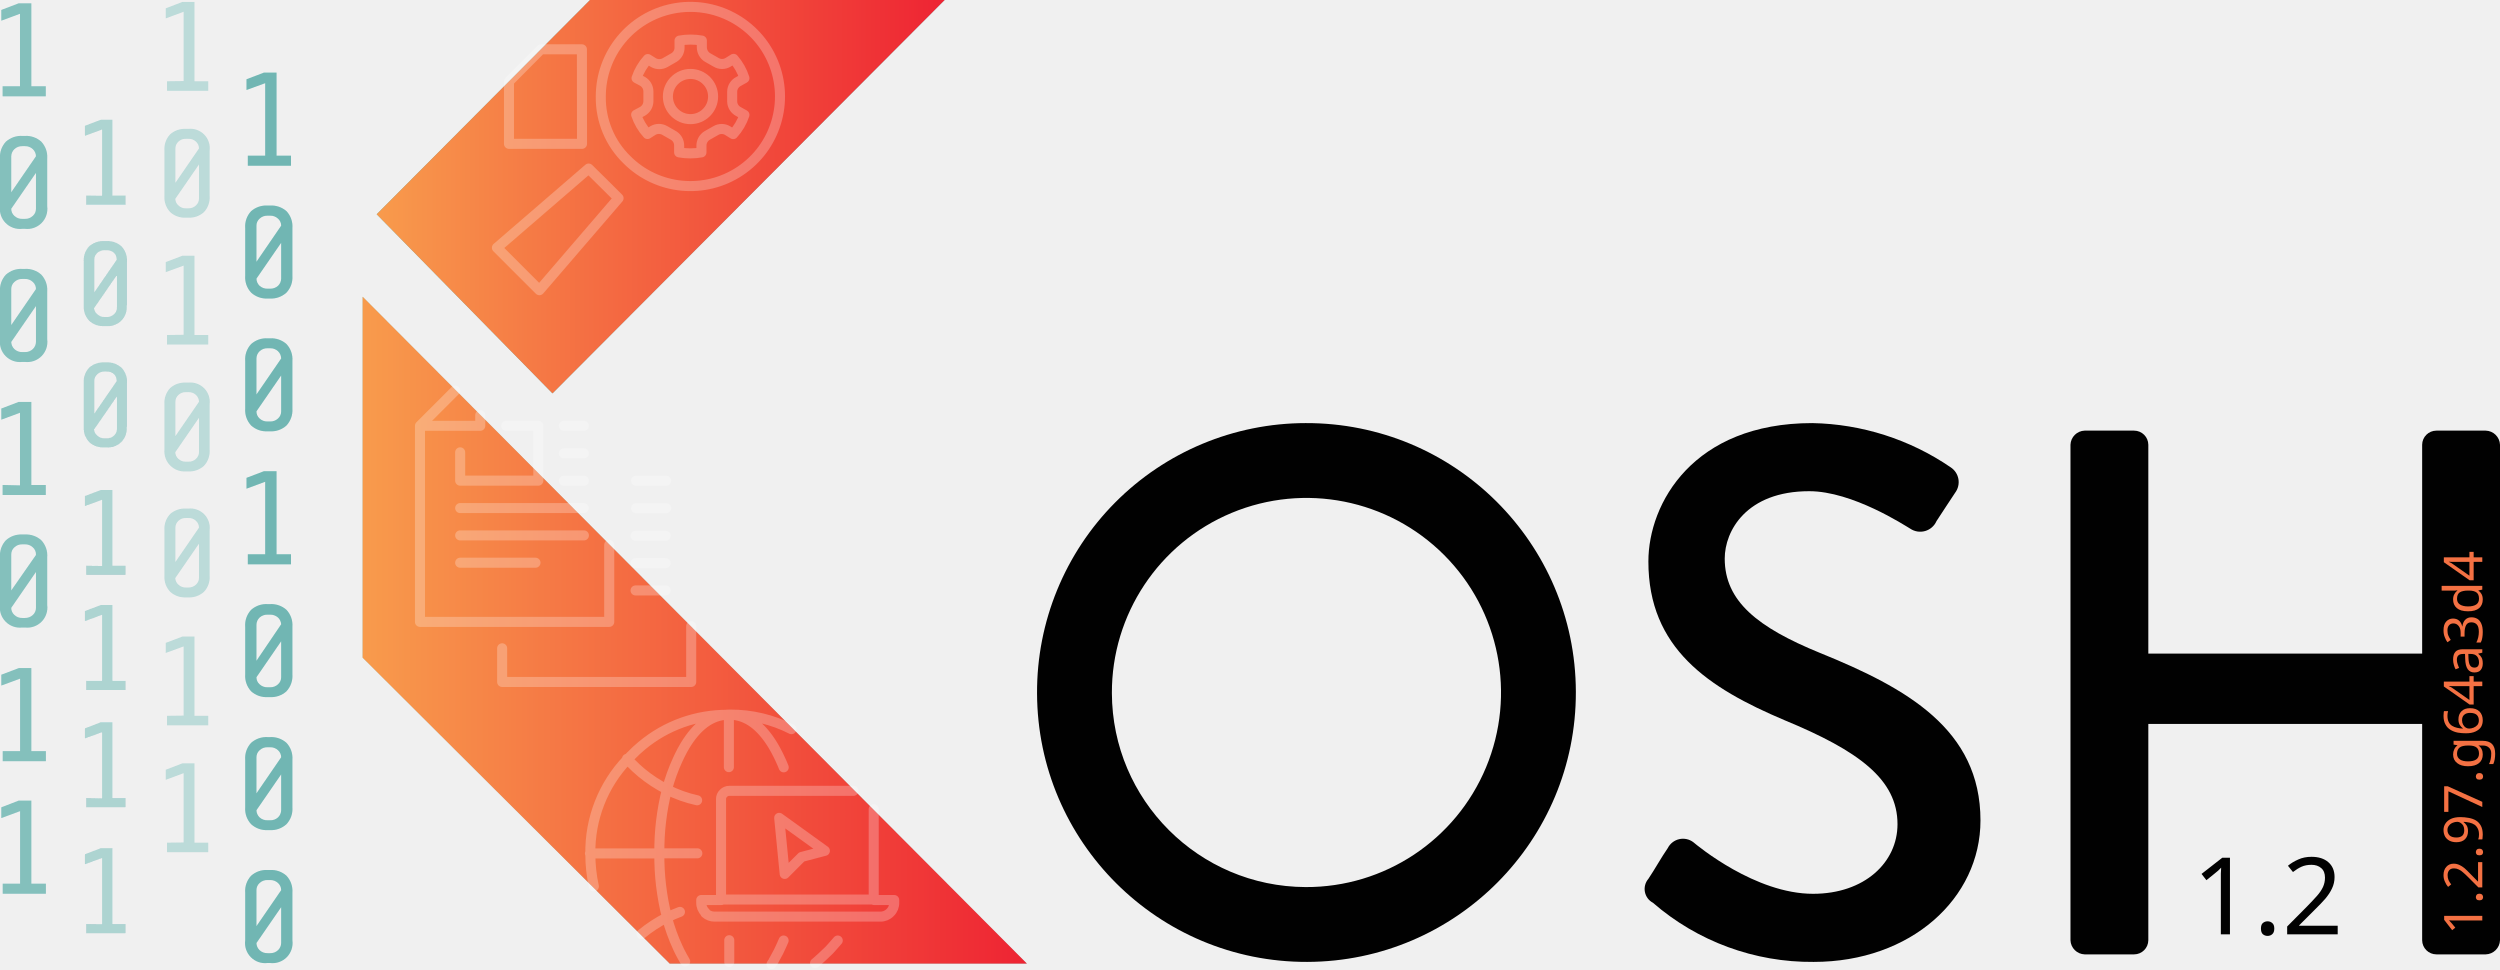
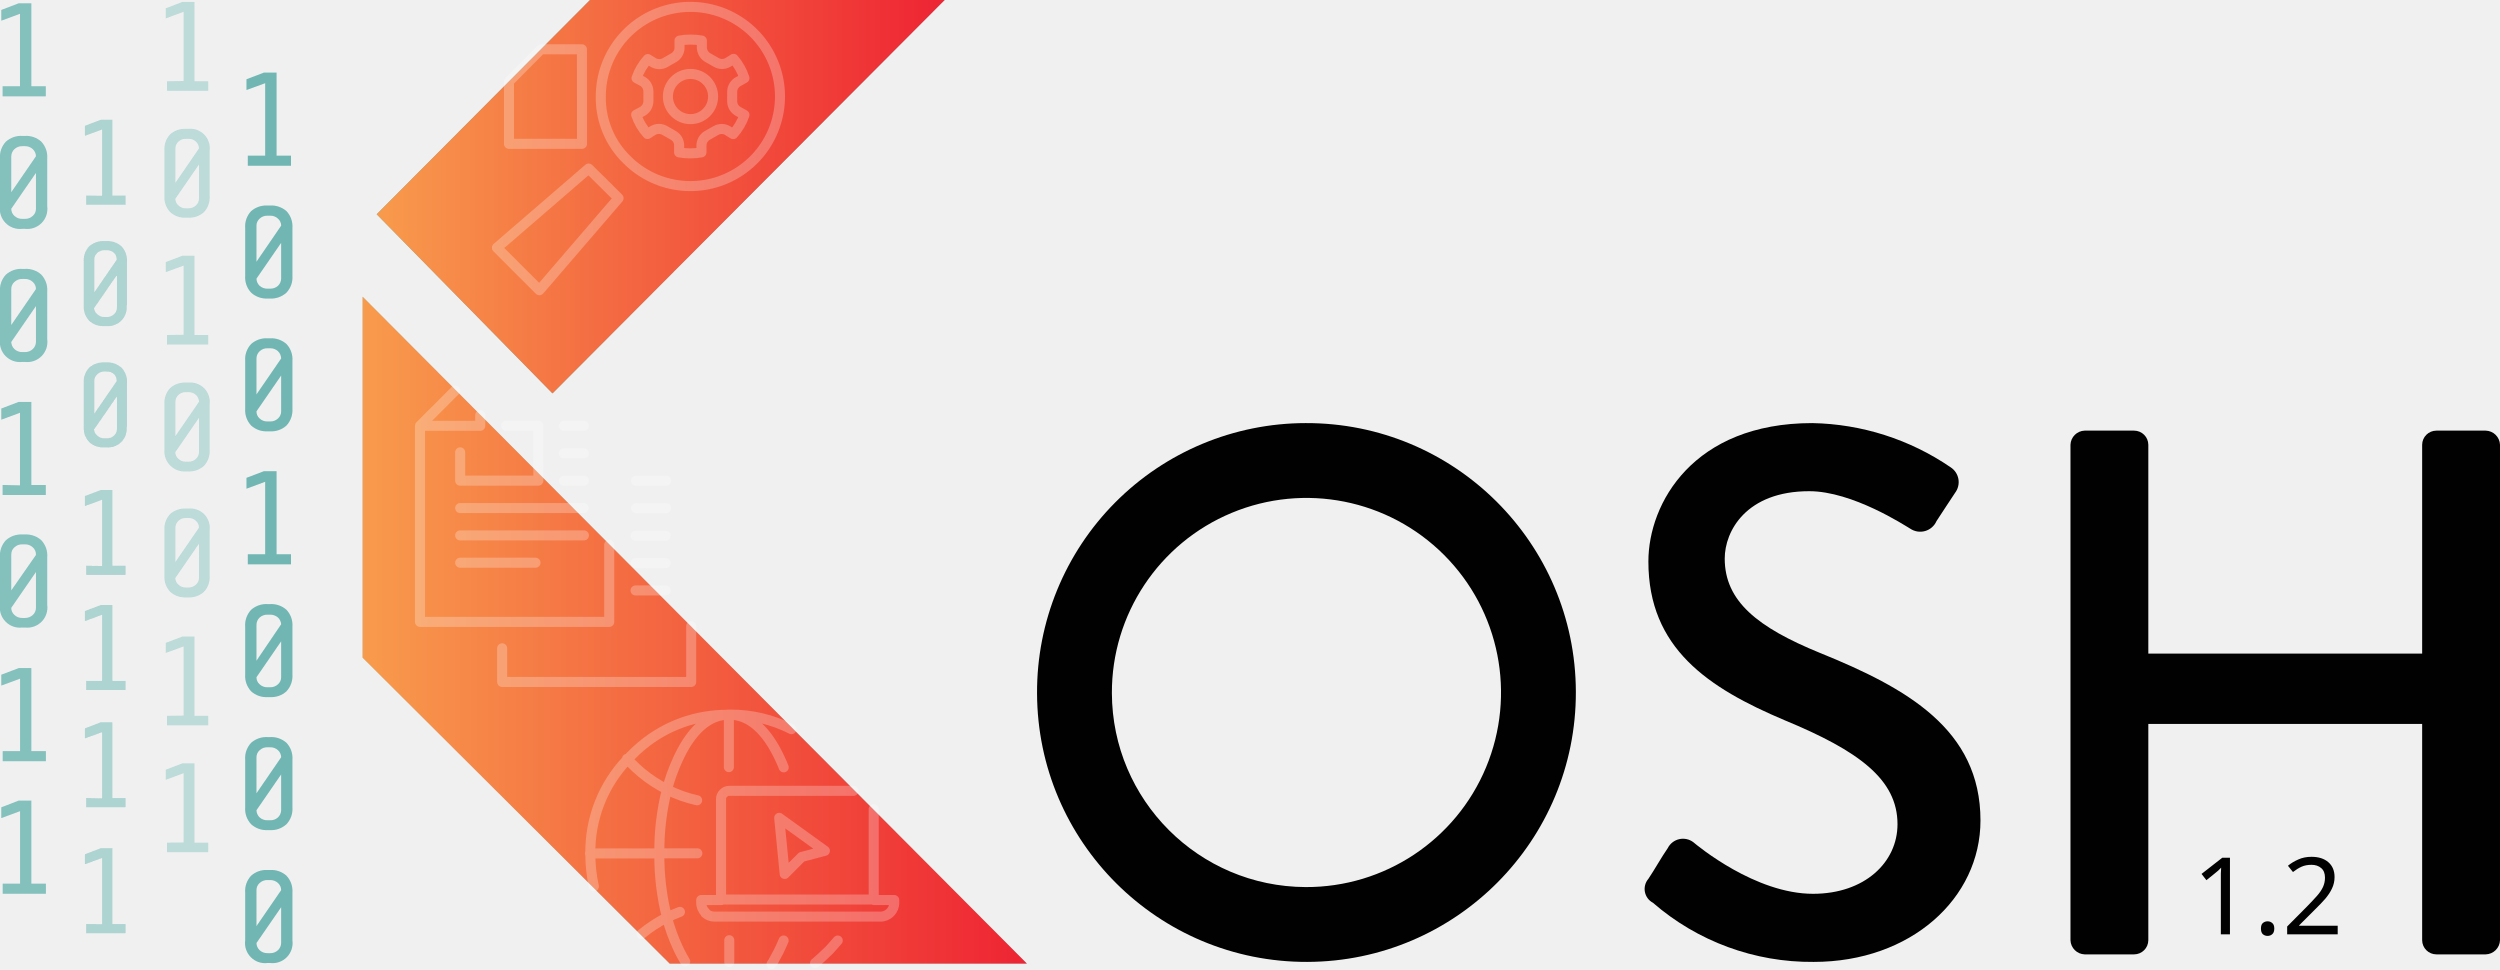
<svg xmlns="http://www.w3.org/2000/svg" xmlns:xlink="http://www.w3.org/1999/xlink" viewBox="0 0 248.88 96.48" version="1.1" id="svg4966">
  <defs id="defs4779">
    <style id="style4771">.cls-1{isolation:isolate;}.cls-2{fill:#010101;}.cls-10,.cls-12,.cls-3{fill:#afdedc;}.cls-10,.cls-11,.cls-12,.cls-13,.cls-3,.cls-9{mix-blend-mode:multiply;}.cls-4{fill:url(#New_Gradient_Swatch_copy_3);}.cls-5{fill:url(#New_Gradient_Swatch_copy_3-2);}.cls-6{opacity:0.25;}.cls-7,.cls-8{fill:none;stroke:#fff;stroke-linecap:round;stroke-linejoin:round;}.cls-7{fill-rule:evenodd;}.cls-10{opacity:0.7;}.cls-11,.cls-12{opacity:0.5;}.cls-13{opacity:0.65;}</style>
    <linearGradient id="New_Gradient_Swatch_copy_3" x1="37.5" y1="19.58" x2="94.04" y2="19.58" gradientUnits="userSpaceOnUse">
      <stop offset="0" stop-color="#f89b4c" id="stop4773" />
      <stop offset="1" stop-color="#ee2433" id="stop4775" />
    </linearGradient>
    <linearGradient id="New_Gradient_Swatch_copy_3-2" x1="36.1" y1="62.73" x2="102.23" y2="62.73" xlink:href="#New_Gradient_Swatch_copy_3" />
    <linearGradient xlink:href="#New_Gradient_Swatch_copy_3" id="linearGradient4972" gradientUnits="userSpaceOnUse" x1="37.5" y1="19.58" x2="94.04" y2="19.58" />
  </defs>
  <path class="cls-2" d="m 129.98,42.12 a 26.82,26.82 0 1 1 -26.74,26.89 26.77,26.77 0 0 1 26.74,-26.89 z m 0,46.19 a 19.37,19.37 0 1 0 -19.29,-19.3 19.37,19.37 0 0 0 19.29,19.3 z" id="path4781" style="isolation:isolate;fill:#010101" />
  <path class="cls-2" d="m 164.1,87.49 c 0.67,-1 1.26,-2.09 1.93,-3.06 a 1.7,1.7 0 0 1 2.54,-0.59 c 0.44,0.37 6.18,5.14 11.92,5.14 5.14,0 8.41,-3.13 8.41,-6.93 0,-4.47 -3.87,-7.3 -11.24,-10.35 -7.6,-3.21 -13.56,-7.16 -13.56,-15.8 0,-5.81 4.47,-13.78 16.31,-13.78 a 25.21,25.21 0 0 1 13.78,4.4 1.76,1.76 0 0 1 0.45,2.53 c -0.6,0.89 -1.27,1.94 -1.86,2.83 a 1.77,1.77 0 0 1 -2.61,0.75 c -0.52,-0.3 -5.74,-3.73 -10.06,-3.73 -6.25,0 -8.41,3.95 -8.41,6.71 0,4.24 3.27,6.85 9.46,9.38 8.64,3.5 16,7.6 16,16.69 0,7.75 -6.92,14.08 -16.61,14.08 a 24.07,24.07 0 0 1 -16,-5.89 1.55,1.55 0 0 1 -0.45,-2.38 z" id="path4783" style="isolation:isolate;fill:#010101" />
  <polygon class="cls-3" points="36.1,29.54 36.1,65.47 66.67,95.93 102.23,95.93 " id="polygon4793" style="isolation:isolate;mix-blend-mode:multiply;fill:#afdedc" />
  <polygon class="cls-3" points="55,39.16 94.04,0 58.74,0 37.5,21.33 " id="polygon4795" style="isolation:isolate;mix-blend-mode:multiply;fill:#afdedc" />
  <polygon class="cls-3" points="55,39.16 94.04,0 58.74,0 37.5,21.33 " id="polygon4797" style="isolation:isolate;mix-blend-mode:multiply;fill:#afdedc" />
  <polygon class="cls-4" points="55,39.16 94.04,0 58.74,0 37.5,21.33 " id="polygon4799" style="isolation:isolate;fill:url(#linearGradient4972)" />
  <polygon class="cls-5" points="36.1,29.54 36.1,65.47 66.67,95.93 102.23,95.93 " id="polygon4801" style="isolation:isolate;fill:url(#New_Gradient_Swatch_copy_3-2)" />
  <g class="cls-6" id="g4805" style="opacity:0.25;isolation:isolate">
    <path class="cls-7" d="m 140,443.25 v 2.82 h 7.78 v -5.46 h -3.2 m 7.74,5.47 h -2 m 0,-2.73 h 2 m 0,-2.74 h -2 M 140,448.8 h 12.3 M 142,439.55 v 1.06 h -6 v 19.52 h 18.84 v -7.67 M 136,440.61 l 3.51,-3.51 m 18,11.71 h 3 m 0,-2.73 h -3 m -13.33,16.68 v 3.35 H 163 v -5.56 m -23,-6.31 h 7.5 m 4.82,-2.72 H 140 m 20.46,5.48 h -3 m 0,-2.72 h 3 m 0,-2.72 h -3" transform="translate(-94.19,-398.22)" id="path4803" style="fill:none;fill-rule:evenodd;stroke:#ffffff;stroke-linecap:round;stroke-linejoin:round" />
  </g>
  <g class="cls-6" id="g4815" style="opacity:0.25;isolation:isolate">
    <polygon class="cls-8" points="50.67,8.11 50.67,14.32 57.94,14.32 57.93,4.91 53.85,4.91 " id="polygon4807" style="fill:none;stroke:#ffffff;stroke-linecap:round;stroke-linejoin:round" />
    <path class="cls-8" d="m 154.27,416.46 -1.48,-1.46 -9.13,7.88 v 0 l 4.23,4.23 v 0 l 7.88,-9.16 z" transform="translate(-94.19,-398.22)" id="path4809" style="fill:none;stroke:#ffffff;stroke-linecap:round;stroke-linejoin:round" />
    <path class="cls-8" d="m 156.62,414.14 a 8.92,8.92 0 1 0 -2.62,-6.31 8.6,8.6 0 0 0 2.62,6.31 z m 1.54,-7.82 -0.6,-0.32 a 5.42,5.42 0 0 1 1.12,-1.9 l 0.56,0.35 a 1.17,1.17 0 0 0 1.17,0 l 0.89,-0.51 a 1.15,1.15 0 0 0 0.54,-1 v -0.68 a 6.21,6.21 0 0 1 2.22,0 v 0.67 a 1.19,1.19 0 0 0 0.55,1 l 0.88,0.5 a 1.15,1.15 0 0 0 1.17,0 l 0.56,-0.35 a 5.4,5.4 0 0 1 1.08,1.92 l -0.59,0.33 a 1.16,1.16 0 0 0 -0.63,1 v 1 a 1.16,1.16 0 0 0 0.63,1 l 0.59,0.33 a 5.4,5.4 0 0 1 -1.12,1.91 l -0.56,-0.35 a 1.15,1.15 0 0 0 -1.17,0 l -0.88,0.5 a 1.18,1.18 0 0 0 -0.55,1 v 0.67 a 6.21,6.21 0 0 1 -2.22,0 v -0.67 a 1.15,1.15 0 0 0 -0.54,-1 l -0.89,-0.51 a 1.17,1.17 0 0 0 -1.17,0 l -0.55,0.35 a 5.38,5.38 0 0 1 -1.13,-1.92 l 0.6,-0.32 a 1.17,1.17 0 0 0 0.62,-1 v -1 a 1.17,1.17 0 0 0 -0.58,-1 z" transform="translate(-94.19,-398.22)" id="path4811" style="fill:none;stroke:#ffffff;stroke-linecap:round;stroke-linejoin:round" />
    <path class="cls-8" d="m 162.93,410.08 a 2.25,2.25 0 0 0 2.25,-2.25 2.25,2.25 0 1 0 -4.5,0 2.25,2.25 0 0 0 2.25,2.25 z" transform="translate(-94.19,-398.22)" id="path4813" style="fill:none;stroke:#ffffff;stroke-linecap:round;stroke-linejoin:round" />
  </g>
  <g class="cls-6" id="g4819" style="opacity:0.25;isolation:isolate">
    <path class="cls-7" d="m 166.75,474.59 v -5.22 h -0.16 c -1.6,0.06 -3,1.09 -4.2,3.07 -0.18,0.3 -0.36,0.63 -0.54,1 l -0.18,0.38 a 18.09,18.09 0 0 0 -1.08,3 12.61,12.61 0 0 0 3,1.07 m 3.14,-8.53 h 0.16 a 13.34,13.34 0 0 1 6.09,1.45 m 6.17,6.14 h -12.37 a 0.79,0.79 0 0 0 -0.57,0.25 0.76,0.76 0 0 0 -0.24,0.57 v 10 h 15.2 v -9 m -7.17,4.76 -1.69,1.69 -0.55,-5.58 4.55,3.28 z m -7.05,-14.16 c 1.6,0.06 3,1.09 4.2,3.07 0.18,0.3 0.36,0.63 0.54,1 l 0.18,0.38 c 0.12,0.26 0.24,0.52 0.34,0.79 m -18.9,11.85 a 14.8,14.8 0 0 1 -0.35,-3.23 v 0 a 13.32,13.32 0 0 1 3.68,-9.4 l 0.37,-0.38 a 14.06,14.06 0 0 1 1.08,-1 13.22,13.22 0 0 1 8.54,-3.07 M 161.88,489 a 12.26,12.26 0 0 0 -1.29,0.56 17.67,17.67 0 0 0 1.08,3 l 0.18,0.38 c 0.18,0.35 0.36,0.68 0.55,1 m -4.35,-2.73 a 13.68,13.68 0 0 1 2.54,-1.66 24.73,24.73 0 0 1 -0.76,-6.37 h -6.91 m 7.67,-6.38 a 24.78,24.78 0 0 0 -0.76,6.37 h 3.78 m -7,-9.41 0.37,0.39 a 14.06,14.06 0 0 0 1.08,1 13.68,13.68 0 0 0 2.54,1.66 m 10.4,17.39 0.08,-0.12 a 0.41,0.41 0 0 1 0.07,-0.11 q 0.27,-0.47 0.54,-1 l 0.18,-0.38 c 0.12,-0.24 0.22,-0.49 0.33,-0.74 m 5.39,0 c -0.21,0.25 -0.43,0.5 -0.65,0.74 -0.22,0.24 -0.24,0.26 -0.37,0.38 q -0.53,0.52 -1.08,1 l -0.16,0.13 M 166,487.82 h -2 v 0.24 a 1.31,1.31 0 0 0 0.41,1 v 0.06 a 1.34,1.34 0 0 0 0.92,0.35 h 16.48 a 1.32,1.32 0 0 0 1,-0.41 1.3,1.3 0 0 0 0.4,-1 v -0.24 h -2 m -14.42,4 V 494" transform="translate(-94.19,-398.22)" id="path4817" style="fill:none;fill-rule:evenodd;stroke:#ffffff;stroke-linecap:round;stroke-linejoin:round" />
  </g>
  <g class="cls-9" id="g4835" style="isolation:isolate;mix-blend-mode:multiply">
    <path class="cls-3" d="m 94.45,406.81 v 1 h 4.3 v -1 h -1.44 v -8.26 h -1.26 l -1.73,0.66 v 1.07 l 1.86,-0.69 v 7.22 z" transform="translate(-94.19,-398.22)" id="path4821" style="mix-blend-mode:multiply;fill:#afdedc" />
    <path class="cls-3" d="M 98.89,418.78 V 414 a 2.21,2.21 0 0 0 -0.59,-1.68 2.26,2.26 0 0 0 -1.63,-0.57 h -0.26 a 2.26,2.26 0 0 0 -1.63,0.57 2.21,2.21 0 0 0 -0.59,1.68 v 4.76 a 2,2 0 0 0 2.22,2.24 h 0.26 a 2,2 0 0 0 2.22,-2.25 z m -1.12,-5 -2.46,3.58 v -3.58 a 1,1 0 0 1 0.31,-0.71 1.09,1.09 0 0 1 0.79,-0.3 h 0.26 a 1.09,1.09 0 0 1 0.79,0.3 1,1 0 0 1 0.31,0.7 z m -2.46,5.22 2.46,-3.57 V 419 a 0.93,0.93 0 0 1 -0.31,0.71 1.09,1.09 0 0 1 -0.79,0.3 h -0.26 a 1.09,1.09 0 0 1 -0.79,-0.3 0.93,0.93 0 0 1 -0.31,-0.71 z" transform="translate(-94.19,-398.22)" id="path4823" style="mix-blend-mode:multiply;fill:#afdedc" />
    <path class="cls-3" d="m 98.89,432 v -4.76 a 2.21,2.21 0 0 0 -0.59,-1.68 2.26,2.26 0 0 0 -1.63,-0.57 h -0.26 a 2.26,2.26 0 0 0 -1.63,0.57 2.21,2.21 0 0 0 -0.59,1.68 V 432 a 2,2 0 0 0 2.22,2.25 h 0.26 A 2,2 0 0 0 98.89,432 Z m -1.12,-5 -2.46,3.58 V 427 a 0.93,0.93 0 0 1 0.31,-0.71 1.09,1.09 0 0 1 0.79,-0.3 h 0.26 a 1.09,1.09 0 0 1 0.79,0.3 0.93,0.93 0 0 1 0.31,0.71 z m -2.46,5.26 2.46,-3.57 v 3.57 a 1,1 0 0 1 -0.31,0.71 1.09,1.09 0 0 1 -0.79,0.3 h -0.26 a 1.09,1.09 0 0 1 -0.79,-0.3 1,1 0 0 1 -0.31,-0.71 z" transform="translate(-94.19,-398.22)" id="path4825" style="mix-blend-mode:multiply;fill:#afdedc" />
    <path class="cls-3" d="m 94.45,446.5 v 1 h 4.3 v -1 h -1.44 v -8.27 h -1.26 l -1.73,0.66 V 440 l 1.86,-0.69 v 7.23 z" transform="translate(-94.19,-398.22)" id="path4827" style="mix-blend-mode:multiply;fill:#afdedc" />
    <path class="cls-3" d="m 98.89,458.47 v -4.76 A 2.21,2.21 0 0 0 98.3,452 2.26,2.26 0 0 0 96.67,451.43 h -0.26 a 2.26,2.26 0 0 0 -1.63,0.57 2.21,2.21 0 0 0 -0.59,1.68 v 4.76 a 2,2 0 0 0 2.22,2.25 h 0.26 a 2,2 0 0 0 2.22,-2.25 z m -1.12,-5 -2.46,3.53 v -3.58 a 0.93,0.93 0 0 1 0.31,-0.71 1.09,1.09 0 0 1 0.79,-0.3 h 0.26 a 1.09,1.09 0 0 1 0.79,0.3 0.93,0.93 0 0 1 0.31,0.75 z m -2.46,5.26 2.46,-3.57 v 3.57 a 0.93,0.93 0 0 1 -0.31,0.71 1.09,1.09 0 0 1 -0.79,0.3 h -0.26 a 1.09,1.09 0 0 1 -0.79,-0.3 0.93,0.93 0 0 1 -0.31,-0.72 z" transform="translate(-94.19,-398.22)" id="path4829" style="mix-blend-mode:multiply;fill:#afdedc" />
    <path class="cls-3" d="m 94.46,473 v 1 h 4.3 v -1 h -1.45 v -8.27 h -1.25 l -1.74,0.66 v 1.08 l 1.87,-0.69 V 473 Z" transform="translate(-94.19,-398.22)" id="path4831" style="mix-blend-mode:multiply;fill:#afdedc" />
    <path class="cls-3" d="m 94.46,486.19 v 1 h 4.3 v -1 h -1.45 v -8.27 h -1.25 l -1.74,0.67 v 1.07 l 1.87,-0.69 v 7.22 z" transform="translate(-94.19,-398.22)" id="path4833" style="mix-blend-mode:multiply;fill:#afdedc" />
  </g>
  <g class="cls-9" id="g4851" style="isolation:isolate;mix-blend-mode:multiply">
    <path class="cls-3" d="m 118.86,413.72 v 1 h 4.3 v -1 h -1.44 v -8.27 h -1.26 l -1.73,0.66 v 1.07 l 1.86,-0.68 v 7.22 z" transform="translate(-94.19,-398.22)" id="path4837" style="mix-blend-mode:multiply;fill:#afdedc" />
    <path class="cls-3" d="m 123.3,425.69 v -4.77 a 2.21,2.21 0 0 0 -0.59,-1.68 2.3,2.3 0 0 0 -1.63,-0.56 h -0.26 a 2.3,2.3 0 0 0 -1.63,0.56 2.21,2.21 0 0 0 -0.59,1.68 v 4.77 a 2.2,2.2 0 0 0 0.6,1.67 2.26,2.26 0 0 0 1.62,0.58 h 0.26 a 2.26,2.26 0 0 0 1.62,-0.58 2.2,2.2 0 0 0 0.6,-1.67 z m -1.12,-5 -2.46,3.59 v -3.59 a 0.91,0.91 0 0 1 0.31,-0.7 1.09,1.09 0 0 1 0.79,-0.3 h 0.26 a 1.09,1.09 0 0 1 0.79,0.3 0.91,0.91 0 0 1 0.31,0.68 z m -2.46,5.27 2.46,-3.57 v 3.57 a 1,1 0 0 1 -0.31,0.71 1.13,1.13 0 0 1 -0.79,0.29 h -0.26 a 1.13,1.13 0 0 1 -0.79,-0.29 1,1 0 0 1 -0.31,-0.73 z" transform="translate(-94.19,-398.22)" id="path4839" style="mix-blend-mode:multiply;fill:#afdedc" />
    <path class="cls-3" d="m 123.3,438.91 v -4.76 a 2.21,2.21 0 0 0 -0.59,-1.68 2.26,2.26 0 0 0 -1.63,-0.57 h -0.26 a 2.26,2.26 0 0 0 -1.63,0.57 2.21,2.21 0 0 0 -0.59,1.68 v 4.76 a 2.23,2.23 0 0 0 0.6,1.68 2.26,2.26 0 0 0 1.62,0.57 h 0.26 a 2.26,2.26 0 0 0 1.62,-0.57 2.23,2.23 0 0 0 0.6,-1.68 z m -1.12,-5 -2.46,3.58 v -3.59 a 1,1 0 0 1 0.31,-0.71 1.09,1.09 0 0 1 0.79,-0.3 h 0.26 a 1.09,1.09 0 0 1 0.79,0.3 1,1 0 0 1 0.31,0.71 z m -2.46,5.26 2.46,-3.57 v 3.57 a 0.93,0.93 0 0 1 -0.31,0.71 1.09,1.09 0 0 1 -0.79,0.3 h -0.26 a 1.09,1.09 0 0 1 -0.79,-0.3 0.93,0.93 0 0 1 -0.31,-0.72 z" transform="translate(-94.19,-398.22)" id="path4841" style="mix-blend-mode:multiply;fill:#afdedc" />
    <path class="cls-3" d="m 118.86,453.4 v 1 h 4.3 v -1 h -1.44 v -8.27 h -1.26 l -1.73,0.66 v 1.08 l 1.86,-0.69 v 7.22 z" transform="translate(-94.19,-398.22)" id="path4843" style="mix-blend-mode:multiply;fill:#afdedc" />
    <path class="cls-3" d="m 123.3,465.37 v -4.76 a 2.21,2.21 0 0 0 -0.59,-1.68 2.26,2.26 0 0 0 -1.63,-0.57 h -0.26 a 2.26,2.26 0 0 0 -1.63,0.57 2.21,2.21 0 0 0 -0.59,1.68 v 4.76 a 2.23,2.23 0 0 0 0.6,1.68 2.26,2.26 0 0 0 1.62,0.57 h 0.26 a 2.26,2.26 0 0 0 1.62,-0.57 2.23,2.23 0 0 0 0.6,-1.68 z m -1.12,-5 -2.46,3.63 v -3.59 a 1,1 0 0 1 0.31,-0.71 1.13,1.13 0 0 1 0.79,-0.29 h 0.26 a 1.13,1.13 0 0 1 0.79,0.29 1,1 0 0 1 0.31,0.66 z m -2.46,5.27 2.46,-3.58 v 3.58 a 0.91,0.91 0 0 1 -0.31,0.7 1.09,1.09 0 0 1 -0.79,0.3 h -0.26 a 1.09,1.09 0 0 1 -0.79,-0.3 0.91,0.91 0 0 1 -0.31,-0.71 z" transform="translate(-94.19,-398.22)" id="path4845" style="mix-blend-mode:multiply;fill:#afdedc" />
    <path class="cls-3" d="m 123.3,478.61 v -4.76 a 2.21,2.21 0 0 0 -0.59,-1.68 2.26,2.26 0 0 0 -1.63,-0.57 h -0.26 a 2.26,2.26 0 0 0 -1.63,0.57 2.21,2.21 0 0 0 -0.59,1.68 v 4.76 a 2.2,2.2 0 0 0 0.6,1.67 2.26,2.26 0 0 0 1.62,0.58 h 0.26 a 2.26,2.26 0 0 0 1.62,-0.58 2.2,2.2 0 0 0 0.6,-1.67 z m -1.12,-5 -2.46,3.59 v -3.59 a 0.93,0.93 0 0 1 0.31,-0.7 1.09,1.09 0 0 1 0.79,-0.3 h 0.26 a 1.09,1.09 0 0 1 0.79,0.3 0.93,0.93 0 0 1 0.31,0.68 z m -2.46,5.27 2.46,-3.57 v 3.57 a 1,1 0 0 1 -0.31,0.71 1.09,1.09 0 0 1 -0.79,0.29 h -0.26 a 1.09,1.09 0 0 1 -0.79,-0.29 1,1 0 0 1 -0.31,-0.73 z" transform="translate(-94.19,-398.22)" id="path4847" style="mix-blend-mode:multiply;fill:#afdedc" />
    <path class="cls-3" d="m 123.3,491.84 v -4.76 a 2.21,2.21 0 0 0 -0.59,-1.68 2.26,2.26 0 0 0 -1.63,-0.57 h -0.26 a 2.26,2.26 0 0 0 -1.63,0.57 2.21,2.21 0 0 0 -0.59,1.68 v 4.76 a 2,2 0 0 0 2.22,2.25 h 0.26 a 2,2 0 0 0 2.22,-2.25 z m -1.12,-5 -2.46,3.58 v -3.58 a 0.93,0.93 0 0 1 0.31,-0.71 1.09,1.09 0 0 1 0.79,-0.3 h 0.26 a 1.09,1.09 0 0 1 0.79,0.3 0.93,0.93 0 0 1 0.31,0.7 z m -2.46,5.26 2.46,-3.57 v 3.57 a 1,1 0 0 1 -0.31,0.71 1.09,1.09 0 0 1 -0.79,0.3 h -0.26 a 1.09,1.09 0 0 1 -0.79,-0.3 1,1 0 0 1 -0.31,-0.72 z" transform="translate(-94.19,-398.22)" id="path4849" style="mix-blend-mode:multiply;fill:#afdedc" />
  </g>
  <path class="cls-10" d="m 16.63,8.09 v 0.95 h 4.1 V 8.09 h -1.37 v -7.9 h -1.2 L 16.5,0.83 v 1 l 1.78,-0.66 v 6.9 z" id="path4853" style="opacity:0.7;isolation:isolate;mix-blend-mode:multiply;fill:#afdedc" />
  <path class="cls-10" d="M 20.87,19.53 V 14.98 A 1.93,1.93 0 0 0 18.75,12.83 H 18.5 a 2.18,2.18 0 0 0 -1.56,0.54 2.14,2.14 0 0 0 -0.57,1.61 v 4.55 a 2.11,2.11 0 0 0 0.58,1.59 2.13,2.13 0 0 0 1.55,0.55 h 0.25 a 2.15,2.15 0 0 0 1.55,-0.55 2.1,2.1 0 0 0 0.57,-1.59 z m -1.06,-4.75 -2.35,3.42 v -3.42 a 0.91,0.91 0 0 1 0.3,-0.68 1,1 0 0 1 0.75,-0.28 h 0.25 a 1,1 0 0 1 0.75,0.28 0.91,0.91 0 0 1 0.3,0.68 z m -2.35,5 2.35,-3.41 v 3.41 a 0.89,0.89 0 0 1 -0.3,0.67 1.05,1.05 0 0 1 -0.75,0.29 h -0.25 a 1,1 0 0 1 -0.75,-0.29 0.89,0.89 0 0 1 -0.31,-0.67 z" id="path4855" style="opacity:0.7;isolation:isolate;mix-blend-mode:multiply;fill:#afdedc" />
  <path class="cls-10" d="m 16.63,33.35 v 0.95 h 4.1 v -0.95 h -1.37 v -7.89 h -1.2 l -1.66,0.63 v 1 l 1.78,-0.65 v 6.89 z" id="path4857" style="opacity:0.7;isolation:isolate;mix-blend-mode:multiply;fill:#afdedc" />
  <path class="cls-10" d="M 20.87,44.78 V 40.24 A 1.93,1.93 0 0 0 18.75,38.09 H 18.5 a 2.18,2.18 0 0 0 -1.56,0.54 2.14,2.14 0 0 0 -0.57,1.61 v 4.54 a 2,2 0 0 0 2.13,2.15 h 0.25 a 2.15,2.15 0 0 0 1.55,-0.55 2.11,2.11 0 0 0 0.57,-1.6 z M 19.81,40 17.46,43.42 V 40 a 0.91,0.91 0 0 1 0.3,-0.68 1,1 0 0 1 0.75,-0.28 h 0.25 a 1,1 0 0 1 0.75,0.28 0.91,0.91 0 0 1 0.3,0.68 z m -2.35,5 2.35,-3.41 V 45 a 0.9,0.9 0 0 1 -0.3,0.68 1,1 0 0 1 -0.75,0.28 h -0.25 a 1,1 0 0 1 -0.75,-0.28 0.9,0.9 0 0 1 -0.31,-0.66 z" id="path4859" style="opacity:0.7;isolation:isolate;mix-blend-mode:multiply;fill:#afdedc" />
  <path class="cls-10" d="m 16.63,71.26 v 0.95 h 4.1 v -0.95 h -1.37 v -7.89 h -1.2 L 16.5,64 v 1 l 1.78,-0.65 v 6.89 z" id="path4861" style="opacity:0.7;isolation:isolate;mix-blend-mode:multiply;fill:#afdedc" />
  <path class="cls-10" d="M 20.87,57.32 V 52.78 A 1.93,1.93 0 0 0 18.75,50.63 H 18.5 a 2.18,2.18 0 0 0 -1.56,0.54 2.14,2.14 0 0 0 -0.57,1.61 v 4.55 a 2.09,2.09 0 0 0 0.58,1.59 2.13,2.13 0 0 0 1.55,0.55 h 0.25 a 2.15,2.15 0 0 0 1.55,-0.55 2.09,2.09 0 0 0 0.57,-1.6 z m -1.06,-4.79 -2.35,3.42 v -3.42 a 0.91,0.91 0 0 1 0.3,-0.68 1,1 0 0 1 0.75,-0.28 h 0.25 a 1,1 0 0 1 0.75,0.28 0.91,0.91 0 0 1 0.3,0.68 z m -2.35,5 2.35,-3.41 v 3.41 a 0.89,0.89 0 0 1 -0.3,0.67 1.05,1.05 0 0 1 -0.75,0.29 H 18.51 A 1,1 0 0 1 17.76,58.2 0.89,0.89 0 0 1 17.45,57.56 Z" id="path4863" style="opacity:0.7;isolation:isolate;mix-blend-mode:multiply;fill:#afdedc" />
  <path class="cls-10" d="m 16.63,83.89 v 0.95 h 4.1 v -0.95 h -1.37 v -7.9 h -1.2 l -1.66,0.64 v 1 l 1.78,-0.66 v 6.9 z" id="path4865" style="opacity:0.7;isolation:isolate;mix-blend-mode:multiply;fill:#afdedc" />
  <g class="cls-11" id="g4881" style="opacity:0.5;isolation:isolate;mix-blend-mode:multiply">
    <path class="cls-12" d="m 102.77,417.69 v 0.91 h 3.92 v -0.91 h -1.31 v -7.55 h -1.15 l -1.58,0.6 v 1 l 1.7,-0.63 v 6.6 z" transform="translate(-94.19,-398.22)" id="path4867" style="opacity:0.5;mix-blend-mode:multiply;fill:#afdedc" />
    <path class="cls-12" d="m 106.83,428.63 v -4.35 a 2,2 0 0 0 -0.55,-1.54 2.07,2.07 0 0 0 -1.48,-0.52 h -0.24 a 2.09,2.09 0 0 0 -1.49,0.52 2,2 0 0 0 -0.54,1.54 v 4.35 a 2,2 0 0 0 0.55,1.53 2,2 0 0 0 1.48,0.52 h 0.24 a 1.86,1.86 0 0 0 2,-2.05 z m -1,-4.58 -2.25,3.27 v -3.27 a 0.87,0.87 0 0 1 0.29,-0.65 1,1 0 0 1 0.72,-0.27 h 0.24 a 1,1 0 0 1 0.72,0.27 0.86,0.86 0 0 1 0.25,0.65 z m -2.25,4.81 2.25,-3.26 v 3.26 a 0.84,0.84 0 0 1 -0.28,0.64 1,1 0 0 1 -0.72,0.28 h -0.24 a 1,1 0 0 1 -0.72,-0.28 0.85,0.85 0 0 1 -0.32,-0.64 z" transform="translate(-94.19,-398.22)" id="path4869" style="opacity:0.5;mix-blend-mode:multiply;fill:#afdedc" />
    <path class="cls-12" d="m 102.77,466 v 0.91 h 3.92 V 466 h -1.31 v -7.55 h -1.15 l -1.58,0.6 v 1 l 1.7,-0.63 V 466 Z" transform="translate(-94.19,-398.22)" id="path4871" style="opacity:0.5;mix-blend-mode:multiply;fill:#afdedc" />
    <path class="cls-12" d="m 102.77,490.21 v 0.91 h 3.92 v -0.91 h -1.31 v -7.55 h -1.15 l -1.58,0.6 v 1 l 1.7,-0.63 v 6.6 z" transform="translate(-94.19,-398.22)" id="path4873" style="opacity:0.5;mix-blend-mode:multiply;fill:#afdedc" />
    <path class="cls-12" d="m 102.77,454.54 v 0.91 h 3.92 v -0.91 h -1.31 V 447 h -1.15 l -1.58,0.6 v 1 l 1.7,-0.63 v 6.6 z" transform="translate(-94.19,-398.22)" id="path4875" style="opacity:0.5;mix-blend-mode:multiply;fill:#afdedc" />
    <path class="cls-12" d="m 106.83,440.71 v -4.35 a 2,2 0 0 0 -0.55,-1.54 2.07,2.07 0 0 0 -1.48,-0.52 h -0.24 a 2.09,2.09 0 0 0 -1.49,0.52 2,2 0 0 0 -0.54,1.54 v 4.35 a 2,2 0 0 0 0.55,1.53 2,2 0 0 0 1.48,0.52 h 0.24 a 1.86,1.86 0 0 0 2,-2.05 z m -1,-4.58 -2.25,3.27 v -3.27 a 0.87,0.87 0 0 1 0.29,-0.65 1,1 0 0 1 0.72,-0.27 h 0.24 a 1,1 0 0 1 0.72,0.27 0.86,0.86 0 0 1 0.25,0.65 z m -2.25,4.81 2.25,-3.26 v 3.26 a 0.84,0.84 0 0 1 -0.28,0.64 1,1 0 0 1 -0.72,0.28 h -0.24 a 1,1 0 0 1 -0.72,-0.28 0.85,0.85 0 0 1 -0.32,-0.64 z" transform="translate(-94.19,-398.22)" id="path4877" style="opacity:0.5;mix-blend-mode:multiply;fill:#afdedc" />
    <path class="cls-12" d="m 102.77,477.67 v 0.91 h 3.92 v -0.91 h -1.31 v -7.55 h -1.15 l -1.58,0.61 v 1 l 1.7,-0.62 v 6.59 z" transform="translate(-94.19,-398.22)" id="path4879" style="opacity:0.5;mix-blend-mode:multiply;fill:#afdedc" />
  </g>
  <g class="cls-11" id="g4897" style="opacity:0.5;isolation:isolate;mix-blend-mode:multiply">
    <path class="cls-12" d="m 102.77,417.69 v 0.91 h 3.92 v -0.91 h -1.31 v -7.55 h -1.15 l -1.58,0.6 v 1 l 1.7,-0.63 v 6.6 z" transform="translate(-94.19,-398.22)" id="path4883" style="opacity:0.5;mix-blend-mode:multiply;fill:#afdedc" />
    <path class="cls-12" d="m 106.83,428.63 v -4.35 a 2,2 0 0 0 -0.55,-1.54 2.07,2.07 0 0 0 -1.48,-0.52 h -0.24 a 2.09,2.09 0 0 0 -1.49,0.52 2,2 0 0 0 -0.54,1.54 v 4.35 a 2,2 0 0 0 0.55,1.53 2,2 0 0 0 1.48,0.52 h 0.24 a 1.86,1.86 0 0 0 2,-2.05 z m -1,-4.58 -2.25,3.27 v -3.27 a 0.87,0.87 0 0 1 0.29,-0.65 1,1 0 0 1 0.72,-0.27 h 0.24 a 1,1 0 0 1 0.72,0.27 0.86,0.86 0 0 1 0.25,0.65 z m -2.25,4.81 2.25,-3.26 v 3.26 a 0.84,0.84 0 0 1 -0.28,0.64 1,1 0 0 1 -0.72,0.28 h -0.24 a 1,1 0 0 1 -0.72,-0.28 0.85,0.85 0 0 1 -0.32,-0.64 z" transform="translate(-94.19,-398.22)" id="path4885" style="opacity:0.5;mix-blend-mode:multiply;fill:#afdedc" />
    <path class="cls-12" d="m 102.77,466 v 0.91 h 3.92 V 466 h -1.31 v -7.55 h -1.15 l -1.58,0.6 v 1 l 1.7,-0.63 V 466 Z" transform="translate(-94.19,-398.22)" id="path4887" style="opacity:0.5;mix-blend-mode:multiply;fill:#afdedc" />
    <path class="cls-12" d="m 102.77,490.21 v 0.91 h 3.92 v -0.91 h -1.31 v -7.55 h -1.15 l -1.58,0.6 v 1 l 1.7,-0.63 v 6.6 z" transform="translate(-94.19,-398.22)" id="path4889" style="opacity:0.5;mix-blend-mode:multiply;fill:#afdedc" />
    <path class="cls-12" d="m 102.77,454.54 v 0.91 h 3.92 v -0.91 h -1.31 V 447 h -1.15 l -1.58,0.6 v 1 l 1.7,-0.63 v 6.6 z" transform="translate(-94.19,-398.22)" id="path4891" style="opacity:0.5;mix-blend-mode:multiply;fill:#afdedc" />
    <path class="cls-12" d="m 106.83,440.71 v -4.35 a 2,2 0 0 0 -0.55,-1.54 2.07,2.07 0 0 0 -1.48,-0.52 h -0.24 a 2.09,2.09 0 0 0 -1.49,0.52 2,2 0 0 0 -0.54,1.54 v 4.35 a 2,2 0 0 0 0.55,1.53 2,2 0 0 0 1.48,0.52 h 0.24 a 1.86,1.86 0 0 0 2,-2.05 z m -1,-4.58 -2.25,3.27 v -3.27 a 0.87,0.87 0 0 1 0.29,-0.65 1,1 0 0 1 0.72,-0.27 h 0.24 a 1,1 0 0 1 0.72,0.27 0.86,0.86 0 0 1 0.25,0.65 z m -2.25,4.81 2.25,-3.26 v 3.26 a 0.84,0.84 0 0 1 -0.28,0.64 1,1 0 0 1 -0.72,0.28 h -0.24 a 1,1 0 0 1 -0.72,-0.28 0.85,0.85 0 0 1 -0.32,-0.64 z" transform="translate(-94.19,-398.22)" id="path4893" style="opacity:0.5;mix-blend-mode:multiply;fill:#afdedc" />
    <path class="cls-12" d="m 102.77,477.67 v 0.91 h 3.92 v -0.91 h -1.31 v -7.55 h -1.15 l -1.58,0.61 v 1 l 1.7,-0.62 v 6.59 z" transform="translate(-94.19,-398.22)" id="path4895" style="opacity:0.5;mix-blend-mode:multiply;fill:#afdedc" />
  </g>
  <g class="cls-11" id="g4913" style="opacity:0.5;isolation:isolate;mix-blend-mode:multiply">
    <path class="cls-12" d="m 102.77,417.69 v 0.91 h 3.92 v -0.91 h -1.31 v -7.55 h -1.15 l -1.58,0.6 v 1 l 1.7,-0.63 v 6.6 z" transform="translate(-94.19,-398.22)" id="path4899" style="opacity:0.5;mix-blend-mode:multiply;fill:#afdedc" />
    <path class="cls-12" d="m 106.83,428.63 v -4.35 a 2,2 0 0 0 -0.55,-1.54 2.07,2.07 0 0 0 -1.48,-0.52 h -0.24 a 2.09,2.09 0 0 0 -1.49,0.52 2,2 0 0 0 -0.54,1.54 v 4.35 a 2,2 0 0 0 0.55,1.53 2,2 0 0 0 1.48,0.52 h 0.24 a 1.86,1.86 0 0 0 2,-2.05 z m -1,-4.58 -2.25,3.27 v -3.27 a 0.87,0.87 0 0 1 0.29,-0.65 1,1 0 0 1 0.72,-0.27 h 0.24 a 1,1 0 0 1 0.72,0.27 0.86,0.86 0 0 1 0.25,0.65 z m -2.25,4.81 2.25,-3.26 v 3.26 a 0.84,0.84 0 0 1 -0.28,0.64 1,1 0 0 1 -0.72,0.28 h -0.24 a 1,1 0 0 1 -0.72,-0.28 0.85,0.85 0 0 1 -0.32,-0.64 z" transform="translate(-94.19,-398.22)" id="path4901" style="opacity:0.5;mix-blend-mode:multiply;fill:#afdedc" />
    <path class="cls-12" d="m 102.77,466 v 0.91 h 3.92 V 466 h -1.31 v -7.55 h -1.15 l -1.58,0.6 v 1 l 1.7,-0.63 V 466 Z" transform="translate(-94.19,-398.22)" id="path4903" style="opacity:0.5;mix-blend-mode:multiply;fill:#afdedc" />
    <path class="cls-12" d="m 102.77,490.21 v 0.91 h 3.92 v -0.91 h -1.31 v -7.55 h -1.15 l -1.58,0.6 v 1 l 1.7,-0.63 v 6.6 z" transform="translate(-94.19,-398.22)" id="path4905" style="opacity:0.5;mix-blend-mode:multiply;fill:#afdedc" />
    <path class="cls-12" d="m 102.77,454.54 v 0.91 h 3.92 v -0.91 h -1.31 V 447 h -1.15 l -1.58,0.6 v 1 l 1.7,-0.63 v 6.6 z" transform="translate(-94.19,-398.22)" id="path4907" style="opacity:0.5;mix-blend-mode:multiply;fill:#afdedc" />
    <path class="cls-12" d="m 106.83,440.71 v -4.35 a 2,2 0 0 0 -0.55,-1.54 2.07,2.07 0 0 0 -1.48,-0.52 h -0.24 a 2.09,2.09 0 0 0 -1.49,0.52 2,2 0 0 0 -0.54,1.54 v 4.35 a 2,2 0 0 0 0.55,1.53 2,2 0 0 0 1.48,0.52 h 0.24 a 1.86,1.86 0 0 0 2,-2.05 z m -1,-4.58 -2.25,3.27 v -3.27 a 0.87,0.87 0 0 1 0.29,-0.65 1,1 0 0 1 0.72,-0.27 h 0.24 a 1,1 0 0 1 0.72,0.27 0.86,0.86 0 0 1 0.25,0.65 z m -2.25,4.81 2.25,-3.26 v 3.26 a 0.84,0.84 0 0 1 -0.28,0.64 1,1 0 0 1 -0.72,0.28 h -0.24 a 1,1 0 0 1 -0.72,-0.28 0.85,0.85 0 0 1 -0.32,-0.64 z" transform="translate(-94.19,-398.22)" id="path4909" style="opacity:0.5;mix-blend-mode:multiply;fill:#afdedc" />
    <path class="cls-12" d="m 102.77,477.67 v 0.91 h 3.92 v -0.91 h -1.31 v -7.55 h -1.15 l -1.58,0.61 v 1 l 1.7,-0.62 v 6.59 z" transform="translate(-94.19,-398.22)" id="path4911" style="opacity:0.5;mix-blend-mode:multiply;fill:#afdedc" />
  </g>
  <g class="cls-11" id="g4929" style="opacity:0.5;isolation:isolate;mix-blend-mode:multiply">
    <path class="cls-12" d="m 102.77,417.69 v 0.91 h 3.92 v -0.91 h -1.31 v -7.55 h -1.15 l -1.58,0.6 v 1 l 1.7,-0.63 v 6.6 z" transform="translate(-94.19,-398.22)" id="path4915" style="opacity:0.5;mix-blend-mode:multiply;fill:#afdedc" />
    <path class="cls-12" d="m 106.83,428.63 v -4.35 a 2,2 0 0 0 -0.55,-1.54 2.07,2.07 0 0 0 -1.48,-0.52 h -0.24 a 2.09,2.09 0 0 0 -1.49,0.52 2,2 0 0 0 -0.54,1.54 v 4.35 a 2,2 0 0 0 0.55,1.53 2,2 0 0 0 1.48,0.52 h 0.24 a 1.86,1.86 0 0 0 2,-2.05 z m -1,-4.58 -2.25,3.27 v -3.27 a 0.87,0.87 0 0 1 0.29,-0.65 1,1 0 0 1 0.72,-0.27 h 0.24 a 1,1 0 0 1 0.72,0.27 0.86,0.86 0 0 1 0.25,0.65 z m -2.25,4.81 2.25,-3.26 v 3.26 a 0.84,0.84 0 0 1 -0.28,0.64 1,1 0 0 1 -0.72,0.28 h -0.24 a 1,1 0 0 1 -0.72,-0.28 0.85,0.85 0 0 1 -0.32,-0.64 z" transform="translate(-94.19,-398.22)" id="path4917" style="opacity:0.5;mix-blend-mode:multiply;fill:#afdedc" />
    <path class="cls-12" d="m 102.77,466 v 0.91 h 3.92 V 466 h -1.31 v -7.55 h -1.15 l -1.58,0.6 v 1 l 1.7,-0.63 V 466 Z" transform="translate(-94.19,-398.22)" id="path4919" style="opacity:0.5;mix-blend-mode:multiply;fill:#afdedc" />
    <path class="cls-12" d="m 102.77,490.21 v 0.91 h 3.92 v -0.91 h -1.31 v -7.55 h -1.15 l -1.58,0.6 v 1 l 1.7,-0.63 v 6.6 z" transform="translate(-94.19,-398.22)" id="path4921" style="opacity:0.5;mix-blend-mode:multiply;fill:#afdedc" />
    <path class="cls-12" d="m 102.77,454.54 v 0.91 h 3.92 v -0.91 h -1.31 V 447 h -1.15 l -1.58,0.6 v 1 l 1.7,-0.63 v 6.6 z" transform="translate(-94.19,-398.22)" id="path4923" style="opacity:0.5;mix-blend-mode:multiply;fill:#afdedc" />
    <path class="cls-12" d="m 106.83,440.71 v -4.35 a 2,2 0 0 0 -0.55,-1.54 2.07,2.07 0 0 0 -1.48,-0.52 h -0.24 a 2.09,2.09 0 0 0 -1.49,0.52 2,2 0 0 0 -0.54,1.54 v 4.35 a 2,2 0 0 0 0.55,1.53 2,2 0 0 0 1.48,0.52 h 0.24 a 1.86,1.86 0 0 0 2,-2.05 z m -1,-4.58 -2.25,3.27 v -3.27 a 0.87,0.87 0 0 1 0.29,-0.65 1,1 0 0 1 0.72,-0.27 h 0.24 a 1,1 0 0 1 0.72,0.27 0.86,0.86 0 0 1 0.25,0.65 z m -2.25,4.81 2.25,-3.26 v 3.26 a 0.84,0.84 0 0 1 -0.28,0.64 1,1 0 0 1 -0.72,0.28 h -0.24 a 1,1 0 0 1 -0.72,-0.28 0.85,0.85 0 0 1 -0.32,-0.64 z" transform="translate(-94.19,-398.22)" id="path4925" style="opacity:0.5;mix-blend-mode:multiply;fill:#afdedc" />
    <path class="cls-12" d="m 102.77,477.67 v 0.91 h 3.92 v -0.91 h -1.31 v -7.55 h -1.15 l -1.58,0.61 v 1 l 1.7,-0.62 v 6.59 z" transform="translate(-94.19,-398.22)" id="path4927" style="opacity:0.5;mix-blend-mode:multiply;fill:#afdedc" />
  </g>
  <g class="cls-9" id="g4945" style="isolation:isolate;mix-blend-mode:multiply">
    <path class="cls-3" d="m 118.86,413.72 v 1 h 4.3 v -1 h -1.44 v -8.27 h -1.26 l -1.73,0.66 v 1.07 l 1.86,-0.68 v 7.22 z" transform="translate(-94.19,-398.22)" id="path4931" style="mix-blend-mode:multiply;fill:#afdedc" />
    <path class="cls-3" d="m 123.3,425.69 v -4.77 a 2.21,2.21 0 0 0 -0.59,-1.68 2.3,2.3 0 0 0 -1.63,-0.56 h -0.26 a 2.3,2.3 0 0 0 -1.63,0.56 2.21,2.21 0 0 0 -0.59,1.68 v 4.77 a 2.2,2.2 0 0 0 0.6,1.67 2.26,2.26 0 0 0 1.62,0.58 h 0.26 a 2.26,2.26 0 0 0 1.62,-0.58 2.2,2.2 0 0 0 0.6,-1.67 z m -1.12,-5 -2.46,3.59 v -3.59 a 0.91,0.91 0 0 1 0.31,-0.7 1.09,1.09 0 0 1 0.79,-0.3 h 0.26 a 1.09,1.09 0 0 1 0.79,0.3 0.91,0.91 0 0 1 0.31,0.68 z m -2.46,5.27 2.46,-3.57 v 3.57 a 1,1 0 0 1 -0.31,0.71 1.13,1.13 0 0 1 -0.79,0.29 h -0.26 a 1.13,1.13 0 0 1 -0.79,-0.29 1,1 0 0 1 -0.31,-0.73 z" transform="translate(-94.19,-398.22)" id="path4933" style="mix-blend-mode:multiply;fill:#afdedc" />
    <path class="cls-3" d="m 123.3,438.91 v -4.76 a 2.21,2.21 0 0 0 -0.59,-1.68 2.26,2.26 0 0 0 -1.63,-0.57 h -0.26 a 2.26,2.26 0 0 0 -1.63,0.57 2.21,2.21 0 0 0 -0.59,1.68 v 4.76 a 2.23,2.23 0 0 0 0.6,1.68 2.26,2.26 0 0 0 1.62,0.57 h 0.26 a 2.26,2.26 0 0 0 1.62,-0.57 2.23,2.23 0 0 0 0.6,-1.68 z m -1.12,-5 -2.46,3.58 v -3.59 a 1,1 0 0 1 0.31,-0.71 1.09,1.09 0 0 1 0.79,-0.3 h 0.26 a 1.09,1.09 0 0 1 0.79,0.3 1,1 0 0 1 0.31,0.71 z m -2.46,5.26 2.46,-3.57 v 3.57 a 0.93,0.93 0 0 1 -0.31,0.71 1.09,1.09 0 0 1 -0.79,0.3 h -0.26 a 1.09,1.09 0 0 1 -0.79,-0.3 0.93,0.93 0 0 1 -0.31,-0.72 z" transform="translate(-94.19,-398.22)" id="path4935" style="mix-blend-mode:multiply;fill:#afdedc" />
    <path class="cls-3" d="m 118.86,453.4 v 1 h 4.3 v -1 h -1.44 v -8.27 h -1.26 l -1.73,0.66 v 1.08 l 1.86,-0.69 v 7.22 z" transform="translate(-94.19,-398.22)" id="path4937" style="mix-blend-mode:multiply;fill:#afdedc" />
    <path class="cls-3" d="m 123.3,465.37 v -4.76 a 2.21,2.21 0 0 0 -0.59,-1.68 2.26,2.26 0 0 0 -1.63,-0.57 h -0.26 a 2.26,2.26 0 0 0 -1.63,0.57 2.21,2.21 0 0 0 -0.59,1.68 v 4.76 a 2.23,2.23 0 0 0 0.6,1.68 2.26,2.26 0 0 0 1.62,0.57 h 0.26 a 2.26,2.26 0 0 0 1.62,-0.57 2.23,2.23 0 0 0 0.6,-1.68 z m -1.12,-5 -2.46,3.63 v -3.59 a 1,1 0 0 1 0.31,-0.71 1.13,1.13 0 0 1 0.79,-0.29 h 0.26 a 1.13,1.13 0 0 1 0.79,0.29 1,1 0 0 1 0.31,0.66 z m -2.46,5.27 2.46,-3.58 v 3.58 a 0.91,0.91 0 0 1 -0.31,0.7 1.09,1.09 0 0 1 -0.79,0.3 h -0.26 a 1.09,1.09 0 0 1 -0.79,-0.3 0.91,0.91 0 0 1 -0.31,-0.71 z" transform="translate(-94.19,-398.22)" id="path4939" style="mix-blend-mode:multiply;fill:#afdedc" />
    <path class="cls-3" d="m 123.3,478.61 v -4.76 a 2.21,2.21 0 0 0 -0.59,-1.68 2.26,2.26 0 0 0 -1.63,-0.57 h -0.26 a 2.26,2.26 0 0 0 -1.63,0.57 2.21,2.21 0 0 0 -0.59,1.68 v 4.76 a 2.2,2.2 0 0 0 0.6,1.67 2.26,2.26 0 0 0 1.62,0.58 h 0.26 a 2.26,2.26 0 0 0 1.62,-0.58 2.2,2.2 0 0 0 0.6,-1.67 z m -1.12,-5 -2.46,3.59 v -3.59 a 0.93,0.93 0 0 1 0.31,-0.7 1.09,1.09 0 0 1 0.79,-0.3 h 0.26 a 1.09,1.09 0 0 1 0.79,0.3 0.93,0.93 0 0 1 0.31,0.68 z m -2.46,5.27 2.46,-3.57 v 3.57 a 1,1 0 0 1 -0.31,0.71 1.09,1.09 0 0 1 -0.79,0.29 h -0.26 a 1.09,1.09 0 0 1 -0.79,-0.29 1,1 0 0 1 -0.31,-0.73 z" transform="translate(-94.19,-398.22)" id="path4941" style="mix-blend-mode:multiply;fill:#afdedc" />
    <path class="cls-3" d="m 123.3,491.84 v -4.76 a 2.21,2.21 0 0 0 -0.59,-1.68 2.26,2.26 0 0 0 -1.63,-0.57 h -0.26 a 2.26,2.26 0 0 0 -1.63,0.57 2.21,2.21 0 0 0 -0.59,1.68 v 4.76 a 2,2 0 0 0 2.22,2.25 h 0.26 a 2,2 0 0 0 2.22,-2.25 z m -1.12,-5 -2.46,3.58 v -3.58 a 0.93,0.93 0 0 1 0.31,-0.71 1.09,1.09 0 0 1 0.79,-0.3 h 0.26 a 1.09,1.09 0 0 1 0.79,0.3 0.93,0.93 0 0 1 0.31,0.7 z m -2.46,5.26 2.46,-3.57 v 3.57 a 1,1 0 0 1 -0.31,0.71 1.09,1.09 0 0 1 -0.79,0.3 h -0.26 a 1.09,1.09 0 0 1 -0.79,-0.3 1,1 0 0 1 -0.31,-0.72 z" transform="translate(-94.19,-398.22)" id="path4943" style="mix-blend-mode:multiply;fill:#afdedc" />
  </g>
  <g class="cls-13" id="g4961" style="opacity:0.65;isolation:isolate;mix-blend-mode:multiply">
    <path class="cls-3" d="m 94.45,406.81 v 1 h 4.3 v -1 h -1.44 v -8.26 h -1.26 l -1.73,0.66 v 1.07 l 1.86,-0.69 v 7.22 z" transform="translate(-94.19,-398.22)" id="path4947" style="mix-blend-mode:multiply;fill:#afdedc" />
    <path class="cls-3" d="M 98.89,418.78 V 414 a 2.21,2.21 0 0 0 -0.59,-1.68 2.26,2.26 0 0 0 -1.63,-0.57 h -0.26 a 2.26,2.26 0 0 0 -1.63,0.57 2.21,2.21 0 0 0 -0.59,1.68 v 4.76 a 2,2 0 0 0 2.22,2.24 h 0.26 a 2,2 0 0 0 2.22,-2.25 z m -1.12,-5 -2.46,3.58 v -3.58 a 1,1 0 0 1 0.31,-0.71 1.09,1.09 0 0 1 0.79,-0.3 h 0.26 a 1.09,1.09 0 0 1 0.79,0.3 1,1 0 0 1 0.31,0.7 z m -2.46,5.22 2.46,-3.57 V 419 a 0.93,0.93 0 0 1 -0.31,0.71 1.09,1.09 0 0 1 -0.79,0.3 h -0.26 a 1.09,1.09 0 0 1 -0.79,-0.3 0.93,0.93 0 0 1 -0.31,-0.71 z" transform="translate(-94.19,-398.22)" id="path4949" style="mix-blend-mode:multiply;fill:#afdedc" />
    <path class="cls-3" d="m 98.89,432 v -4.76 a 2.21,2.21 0 0 0 -0.59,-1.68 2.26,2.26 0 0 0 -1.63,-0.57 h -0.26 a 2.26,2.26 0 0 0 -1.63,0.57 2.21,2.21 0 0 0 -0.59,1.68 V 432 a 2,2 0 0 0 2.22,2.25 h 0.26 A 2,2 0 0 0 98.89,432 Z m -1.12,-5 -2.46,3.58 V 427 a 0.93,0.93 0 0 1 0.31,-0.71 1.09,1.09 0 0 1 0.79,-0.3 h 0.26 a 1.09,1.09 0 0 1 0.79,0.3 0.93,0.93 0 0 1 0.31,0.71 z m -2.46,5.26 2.46,-3.57 v 3.57 a 1,1 0 0 1 -0.31,0.71 1.09,1.09 0 0 1 -0.79,0.3 h -0.26 a 1.09,1.09 0 0 1 -0.79,-0.3 1,1 0 0 1 -0.31,-0.71 z" transform="translate(-94.19,-398.22)" id="path4951" style="mix-blend-mode:multiply;fill:#afdedc" />
    <path class="cls-3" d="m 94.45,446.5 v 1 h 4.3 v -1 h -1.44 v -8.27 h -1.26 l -1.73,0.66 V 440 l 1.86,-0.69 v 7.23 z" transform="translate(-94.19,-398.22)" id="path4953" style="mix-blend-mode:multiply;fill:#afdedc" />
    <path class="cls-3" d="m 98.89,458.47 v -4.76 A 2.21,2.21 0 0 0 98.3,452 2.26,2.26 0 0 0 96.67,451.43 h -0.26 a 2.26,2.26 0 0 0 -1.63,0.57 2.21,2.21 0 0 0 -0.59,1.68 v 4.76 a 2,2 0 0 0 2.22,2.25 h 0.26 a 2,2 0 0 0 2.22,-2.25 z m -1.12,-5 -2.46,3.53 v -3.58 a 0.93,0.93 0 0 1 0.31,-0.71 1.09,1.09 0 0 1 0.79,-0.3 h 0.26 a 1.09,1.09 0 0 1 0.79,0.3 0.93,0.93 0 0 1 0.31,0.75 z m -2.46,5.26 2.46,-3.57 v 3.57 a 0.93,0.93 0 0 1 -0.31,0.71 1.09,1.09 0 0 1 -0.79,0.3 h -0.26 a 1.09,1.09 0 0 1 -0.79,-0.3 0.93,0.93 0 0 1 -0.31,-0.72 z" transform="translate(-94.19,-398.22)" id="path4955" style="mix-blend-mode:multiply;fill:#afdedc" />
    <path class="cls-3" d="m 94.46,473 v 1 h 4.3 v -1 h -1.45 v -8.27 h -1.25 l -1.74,0.66 v 1.08 l 1.87,-0.69 V 473 Z" transform="translate(-94.19,-398.22)" id="path4957" style="mix-blend-mode:multiply;fill:#afdedc" />
    <path class="cls-3" d="m 94.46,486.19 v 1 h 4.3 v -1 h -1.45 v -8.27 h -1.25 l -1.74,0.67 v 1.07 l 1.87,-0.69 v 7.22 z" transform="translate(-94.19,-398.22)" id="path4959" style="mix-blend-mode:multiply;fill:#afdedc" />
  </g>
  <text xml:space="preserve" style="font-style:normal;font-weight:normal;font-size:40px;line-height:1.25;font-family:sans-serif;letter-spacing:0px;word-spacing:0px;fill:#010101;fill-opacity:1;stroke:none;" x="218.214" y="93.016" id="text4318">
    <tspan id="tspan4316" x="218.214" y="93.016" style="font-style:normal;font-variant:normal;font-weight:normal;font-stretch:normal;font-size:10.667px;font-family:sans-serif;-inkscape-font-specification:'sans-serif, Normal';font-variant-ligatures:normal;font-variant-caps:normal;font-variant-numeric:normal;font-feature-settings:normal;text-align:start;writing-mode:lr-tb;text-anchor:start;fill:#010101;fill-opacity:1;">1.2</tspan>
  </text>
  <g id="layer1" style="display:inline">
    <path class="cls-2" d="m 206.12,44.28 a 1.46,1.46 0 0 1 1.41,-1.41 h 4.92 a 1.42,1.42 0 0 1 1.42,1.41 v 20.79 h 27.26 V 44.28 a 1.42,1.42 0 0 1 1.42,-1.41 h 4.91 a 1.46,1.46 0 0 1 1.42,1.41 V 93.6 a 1.46,1.46 0 0 1 -1.42,1.41 h -4.91 A 1.42,1.42 0 0 1 241.13,93.6 V 72.07 H 213.87 V 93.6 a 1.42,1.42 0 0 1 -1.42,1.41 h -4.92 a 1.46,1.46 0 0 1 -1.41,-1.41 z" id="path4785" style="isolation:isolate;fill:#010101" />
  </g>
  <g id="layer2" style="display:inline">
    <text xml:space="preserve" style="font-style:normal;font-weight:normal;font-size:40px;line-height:1.25;font-family:sans-serif;letter-spacing:0px;word-spacing:0px;fill:#f47143;fill-opacity:1;stroke:none" x="-93.071" y="247.119" id="text4402" transform="rotate(-90)">
-       <tspan id="tspan4400" x="-93.071" y="247.119" style="font-style:normal;font-variant:normal;font-weight:normal;font-stretch:normal;font-size:5.333px;font-family:sans-serif;-inkscape-font-specification:'sans-serif, Normal';font-variant-ligatures:normal;font-variant-caps:normal;font-variant-numeric:normal;font-feature-settings:normal;text-align:start;writing-mode:lr-tb;text-anchor:start;fill:#f47143;fill-opacity:1">1.2.97.g64a3d4</tspan>
+       <tspan id="tspan4400" x="-93.071" y="247.119" style="font-style:normal;font-variant:normal;font-weight:normal;font-stretch:normal;font-size:5.333px;font-family:sans-serif;-inkscape-font-specification:'sans-serif, Normal';font-variant-ligatures:normal;font-variant-caps:normal;font-variant-numeric:normal;font-feature-settings:normal;text-align:start;writing-mode:lr-tb;text-anchor:start;fill:#f47143;fill-opacity:1" />
    </text>
  </g>
</svg>
